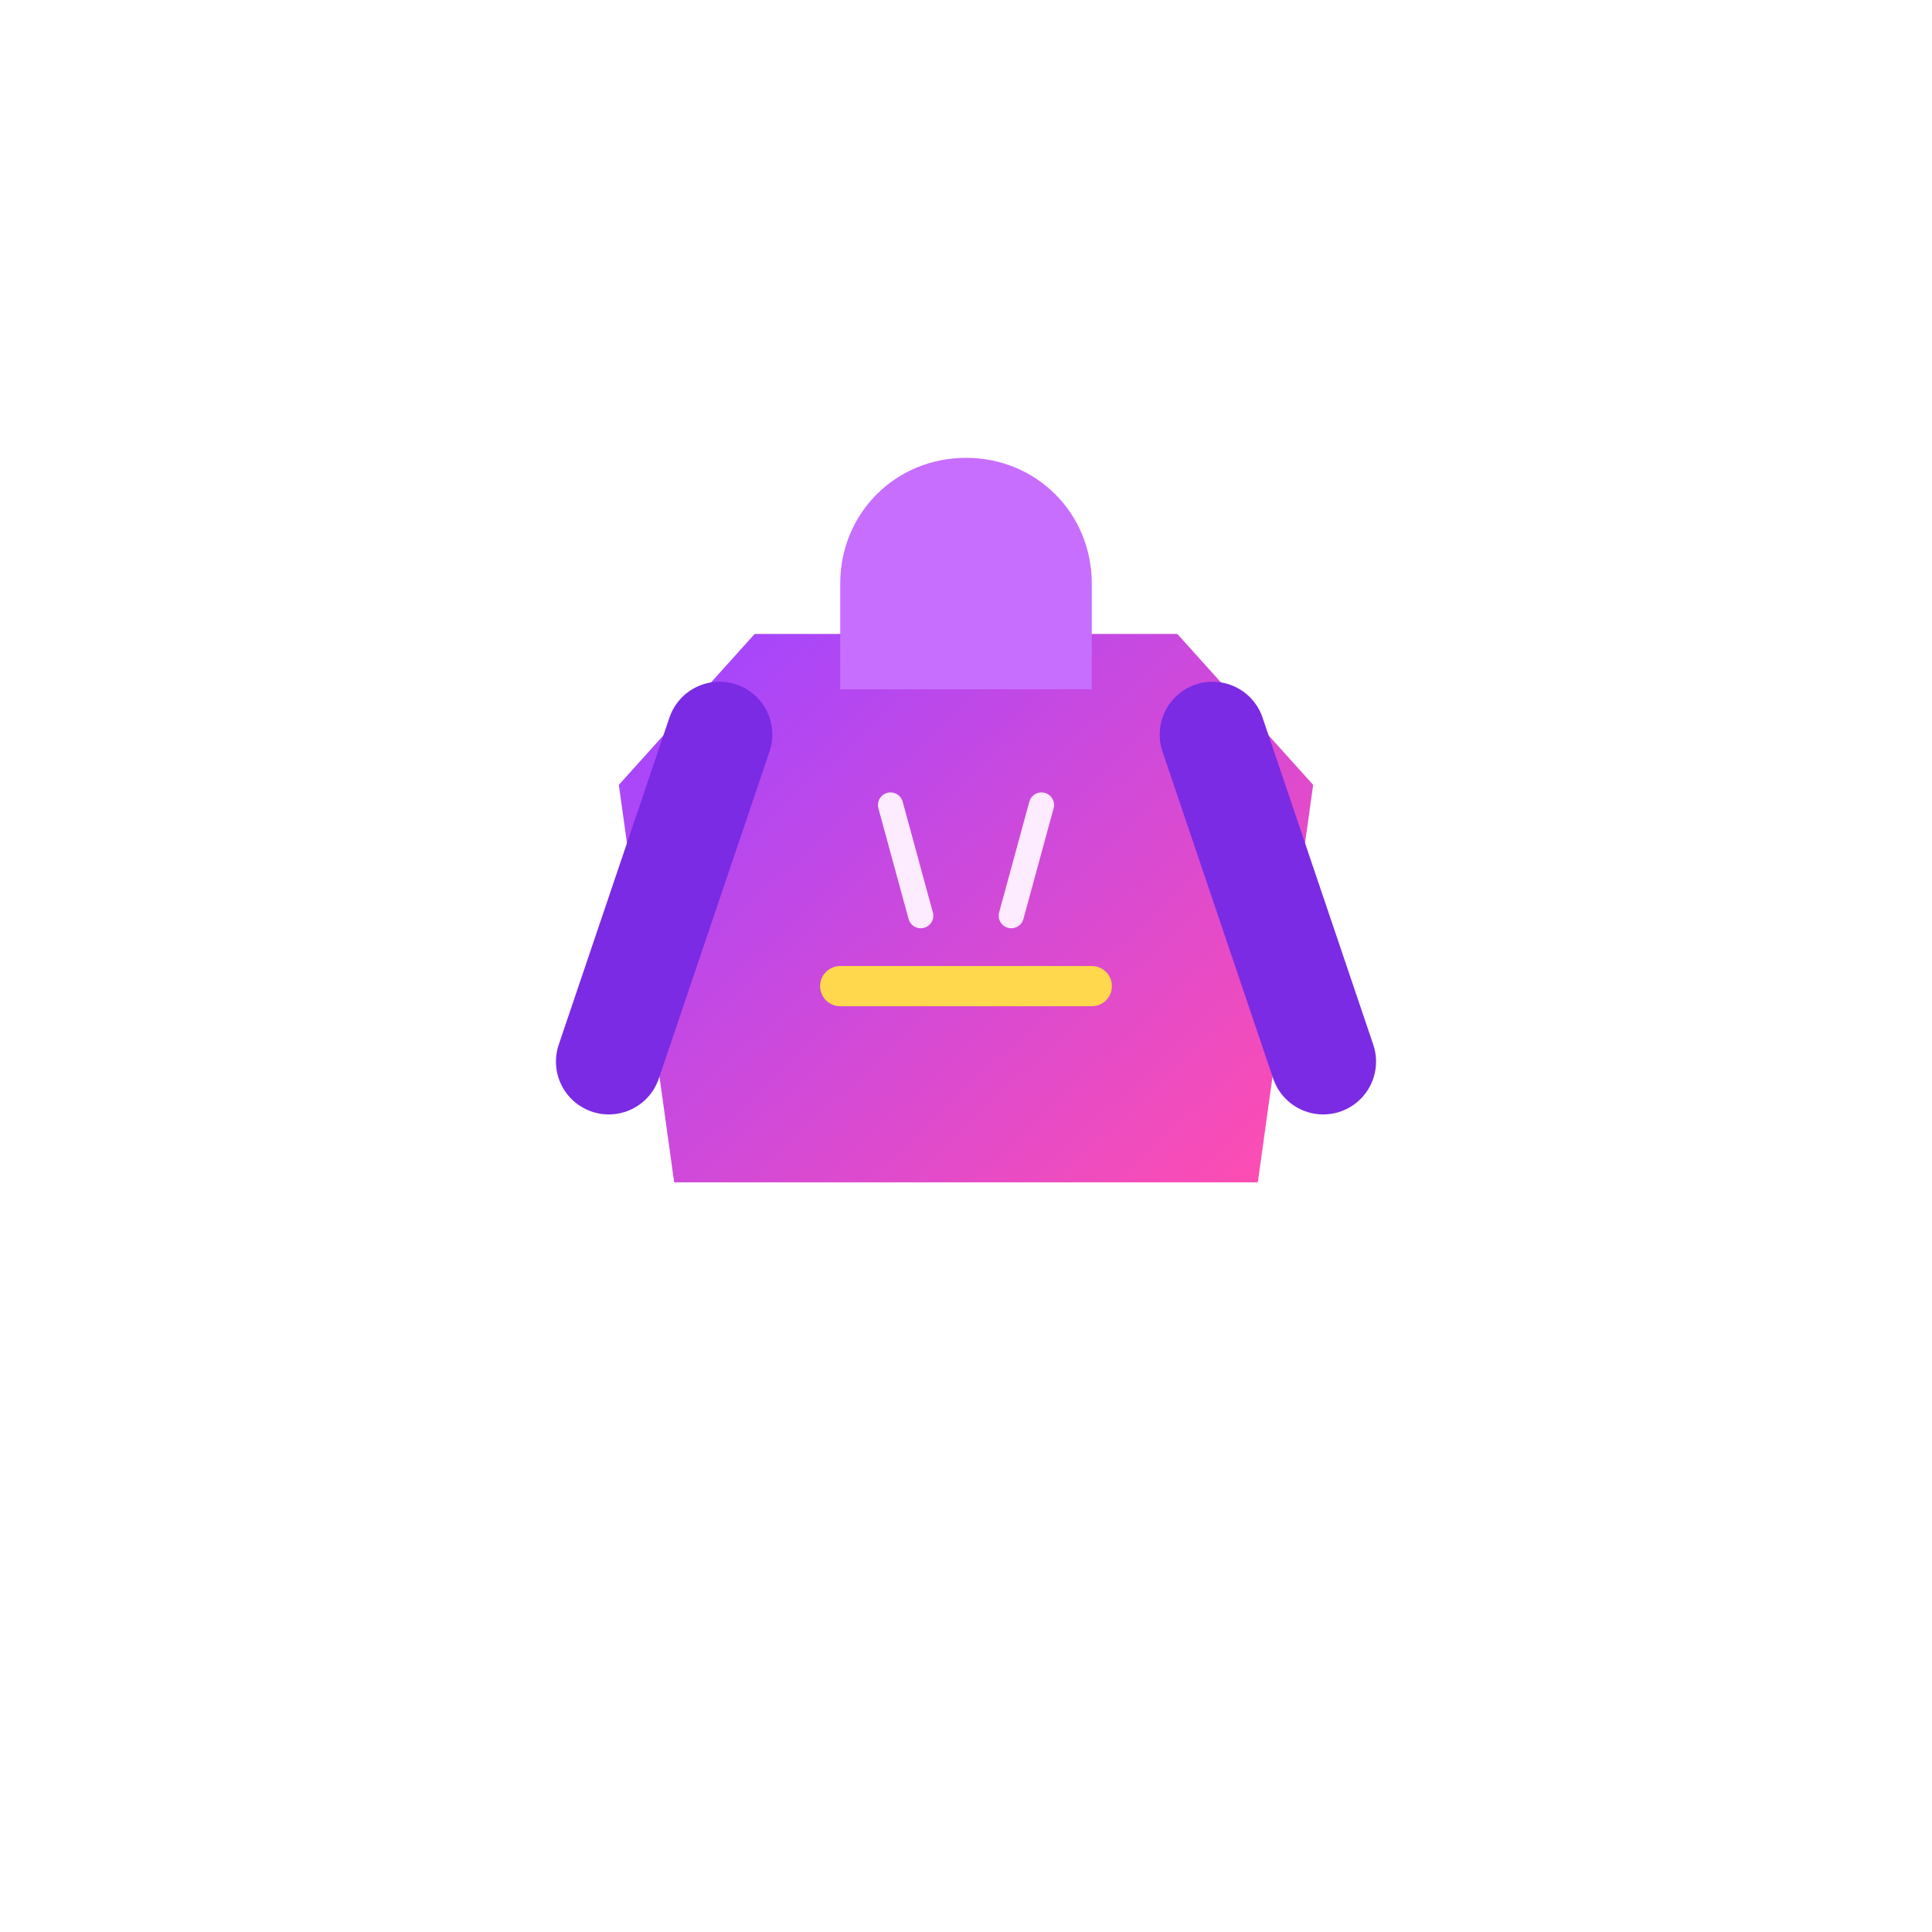
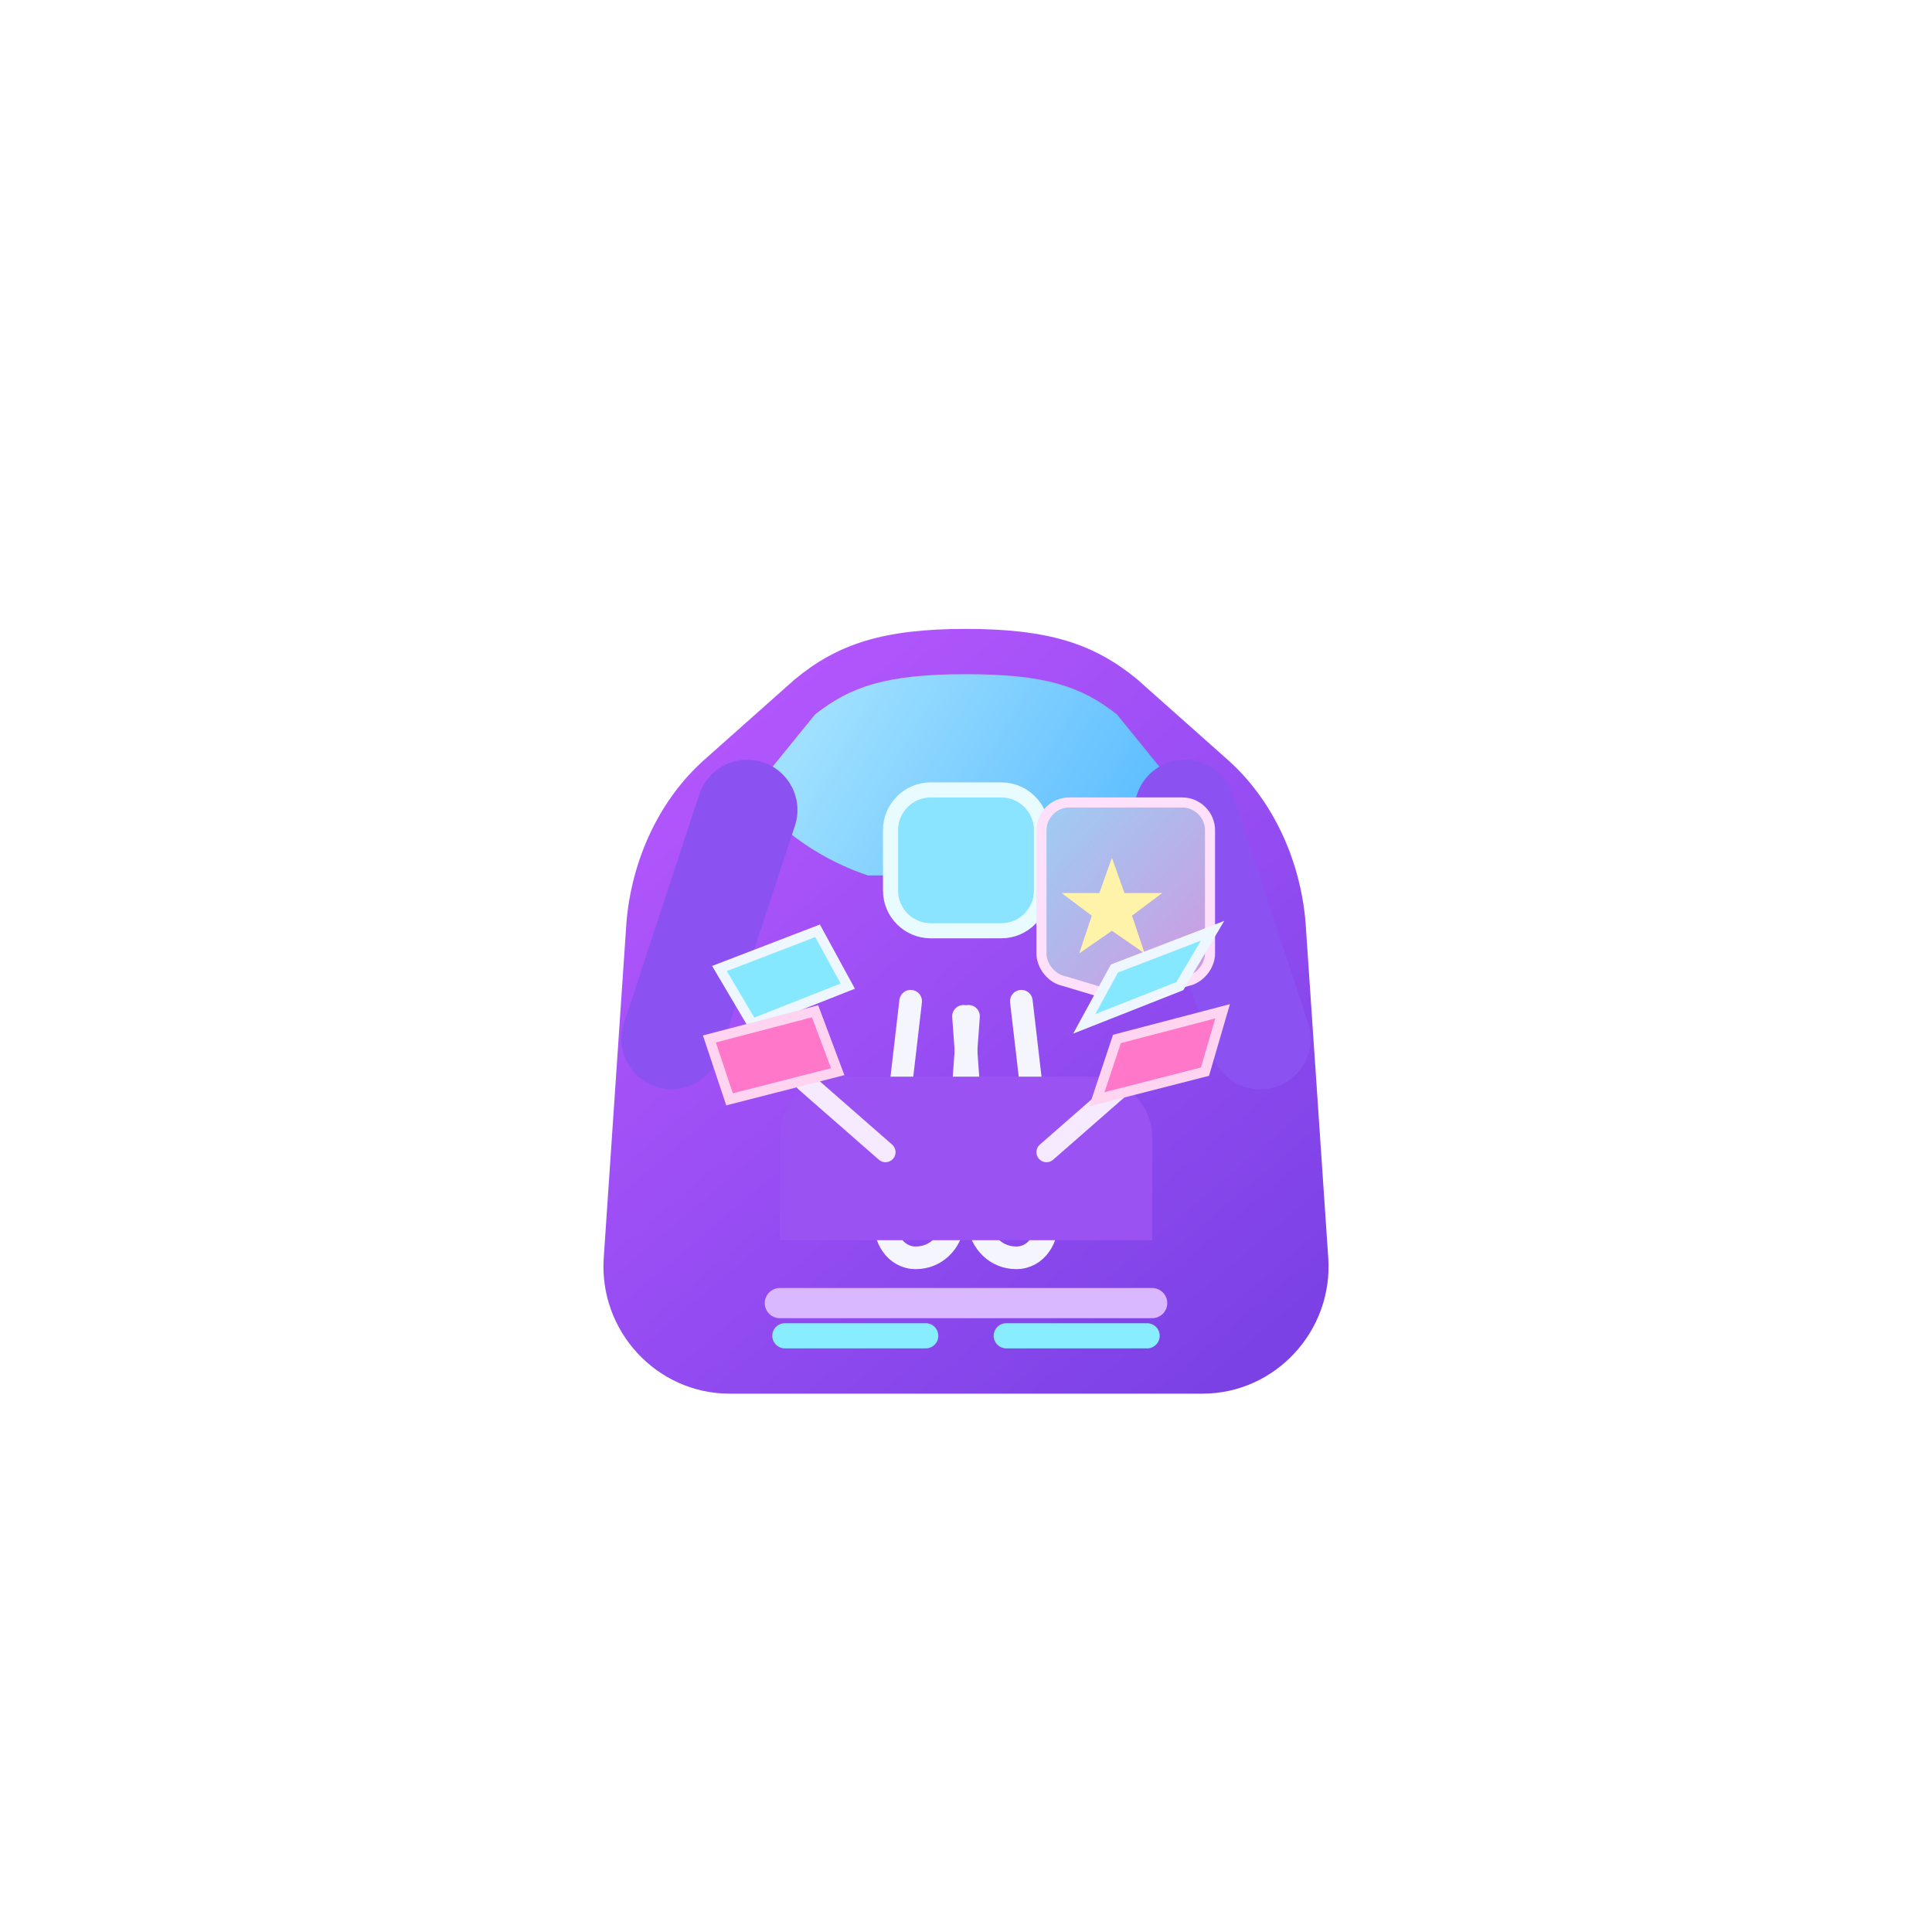
<svg xmlns="http://www.w3.org/2000/svg" width="768" height="768" viewBox="0 0 768 768" fill="none">
  <defs>
-     <linearGradient id="hoodie" x1="278" y1="252" x2="494" y2="484" gradientUnits="userSpaceOnUse">
-       <stop stop-color="#A346FF" />
-       <stop offset="1" stop-color="#FF4DB1" />
+     <linearGradient id="hoodieBody" x1="268" y1="258" x2="504" y2="536" gradientUnits="userSpaceOnUse">
+       <stop stop-color="#B858FF" />
+       <stop offset="0.58" stop-color="#934CF1" />
+       <stop offset="1" stop-color="#7B41E5" />
+     </linearGradient>
+     <linearGradient id="hoodieInner" x1="326" y1="284" x2="438" y2="350" gradientUnits="userSpaceOnUse">
+       <stop stop-color="#9FE0FF" />
+       <stop offset="1" stop-color="#5EBEFF" />
+     </linearGradient>
+     <linearGradient id="hoodieGlow" x1="300" y1="352" x2="486" y2="522" gradientUnits="userSpaceOnUse">
+       <stop stop-color="#7CF1FF" />
+       <stop offset="1" stop-color="#FF64CE" />
    </linearGradient>
  </defs>
-   <path d="M300 252H468L522 312L500 470H268L246 312L300 252Z" fill="url(#hoodie)" />
-   <path d="M334 232C334 204 356 182 384 182C412 182 434 204 434 232V274H334V232Z" fill="#C76EFF" />
-   <path d="M286 292L242 422" stroke="#7A2BE3" stroke-width="42" stroke-linecap="round" />
-   <path d="M482 292L526 422" stroke="#7A2BE3" stroke-width="42" stroke-linecap="round" />
-   <path d="M354 320L366 364" stroke="#FDEBFF" stroke-width="10" stroke-linecap="round" />
-   <path d="M414 320L402 364" stroke="#FDEBFF" stroke-width="10" stroke-linecap="round" />
-   <path d="M334 392H434" stroke="#FFD84D" stroke-width="16" stroke-linecap="round" />
+   <path d="M316 270C333 256 351 250 384 250C417 250 435 256 452 270L488 302C506 318 517 342 519 367L528 500C530 529 507 554 478 554H290C261 554 238 529 240 500L249 367C251 342 262 318 280 302L316 270Z" fill="url(#hoodieBody)" />
+   <path d="M324 284C338 273 352 268 384 268C416 268 430 273 444 284L470 316C457 331 441 342 423 348H345C327 342 311 331 298 316L324 284Z" fill="url(#hoodieInner)" />
+   <path d="M297 322L267 413" stroke="#8C52F1" stroke-width="40" stroke-linecap="round" />
+   <path d="M471 322L501 413" stroke="#8C52F1" stroke-width="40" stroke-linecap="round" />
+   <rect x="354" y="314" width="60" height="56" rx="16" fill="#8AE4FF" stroke="#E8FBFF" stroke-width="6" />
+   <path d="M362 398L352 484C351 492 356 500 364 500C372 500 378 494 379 486L385 404" stroke="#F5F5FD" stroke-width="9" stroke-linecap="round" />
+   <path d="M406 398L416 484C417 492 412 500 404 500C396 500 390 494 389 486L383 404" stroke="#F5F5FD" stroke-width="9" stroke-linecap="round" />
+   <path d="M334 428H434C447 428 458 439 458 452V493H310V452C310 439 321 428 334 428Z" fill="#9A52F3" />
+   <path d="M320 430L352 458" stroke="#F5EAFF" stroke-width="8" stroke-linecap="round" />
+   <path d="M448 430L416 458" stroke="#F5EAFF" stroke-width="8" stroke-linecap="round" />
+   <path d="M414 330C414 324 419 319 425 319H470C476 319 481 324 481 330V379C481 384 477 389 472 390L452 396C449 397 446 397 443 396L423 390C418 389 414 384 414 379V330Z" fill="url(#hoodieGlow)" stroke="#FFE0FA" stroke-width="4" />
+   <path d="M442 341L447 355L462 355L450 364L455 379L442 370L429 379L434 364L422 355L437 355L442 341Z" fill="#FFF3A9" />
+   <path d="M286 385L325 370L337 392L299 407L286 385Z" fill="#85E8FF" stroke="#EEF7FF" stroke-width="4" />
+   <path d="M282 413L324 402L333 426L290 437L282 413Z" fill="#FF77C8" stroke="#FFD4F0" stroke-width="4" />
+   <path d="M482 370L443 385L431 407L469 392L482 370Z" fill="#85E8FF" stroke="#EEF7FF" stroke-width="4" />
+   <path d="M486 402L444 413L436 437L479 426L486 402Z" fill="#FF77C8" stroke="#FFD4F0" stroke-width="4" />
+   <path d="M310 518H458" stroke="#D9B8FF" stroke-width="12" stroke-linecap="round" />
+   <path d="M312 531H368" stroke="#88EDFF" stroke-width="10" stroke-linecap="round" />
+   <path d="M400 531H456" stroke="#88EDFF" stroke-width="10" stroke-linecap="round" />
</svg>
